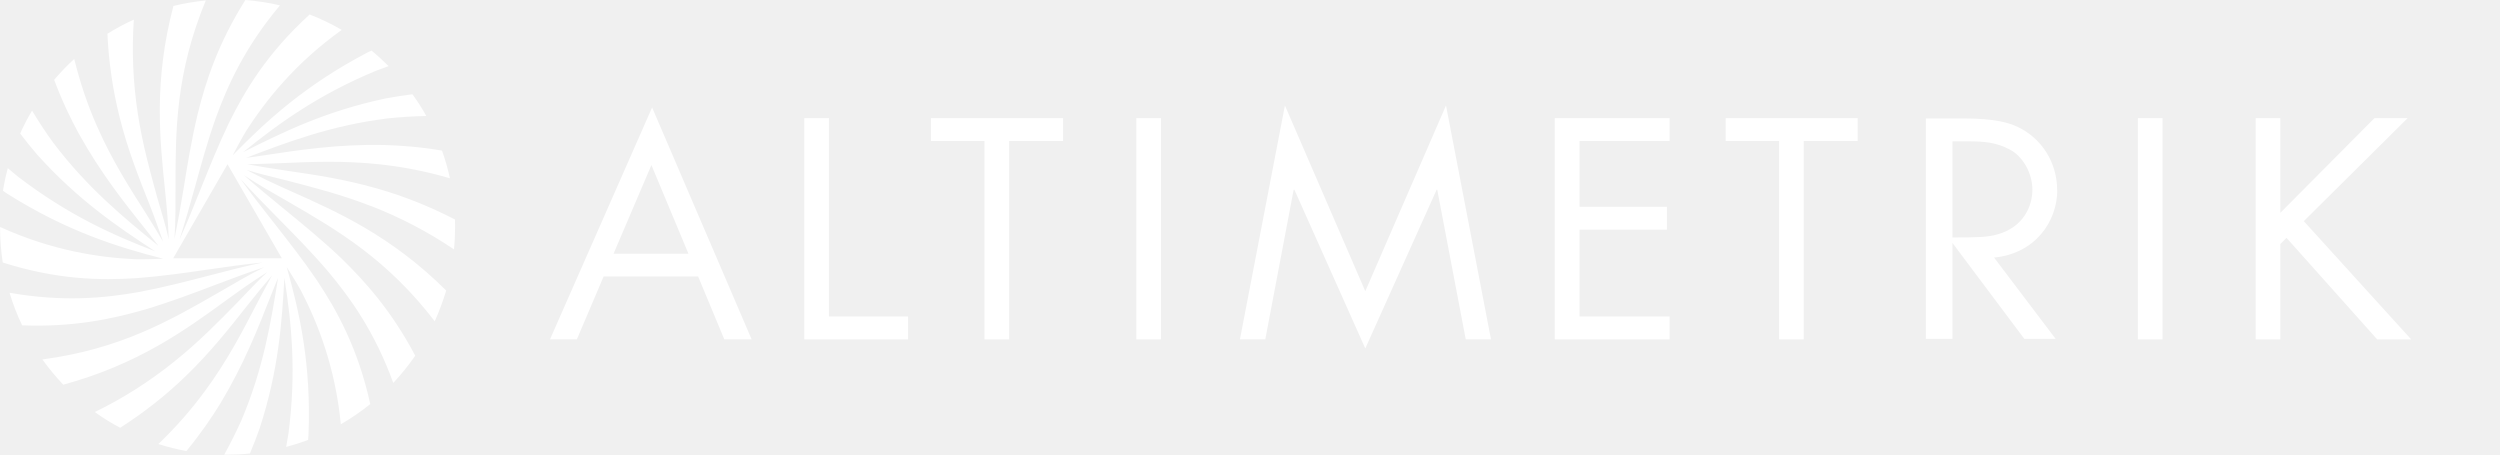
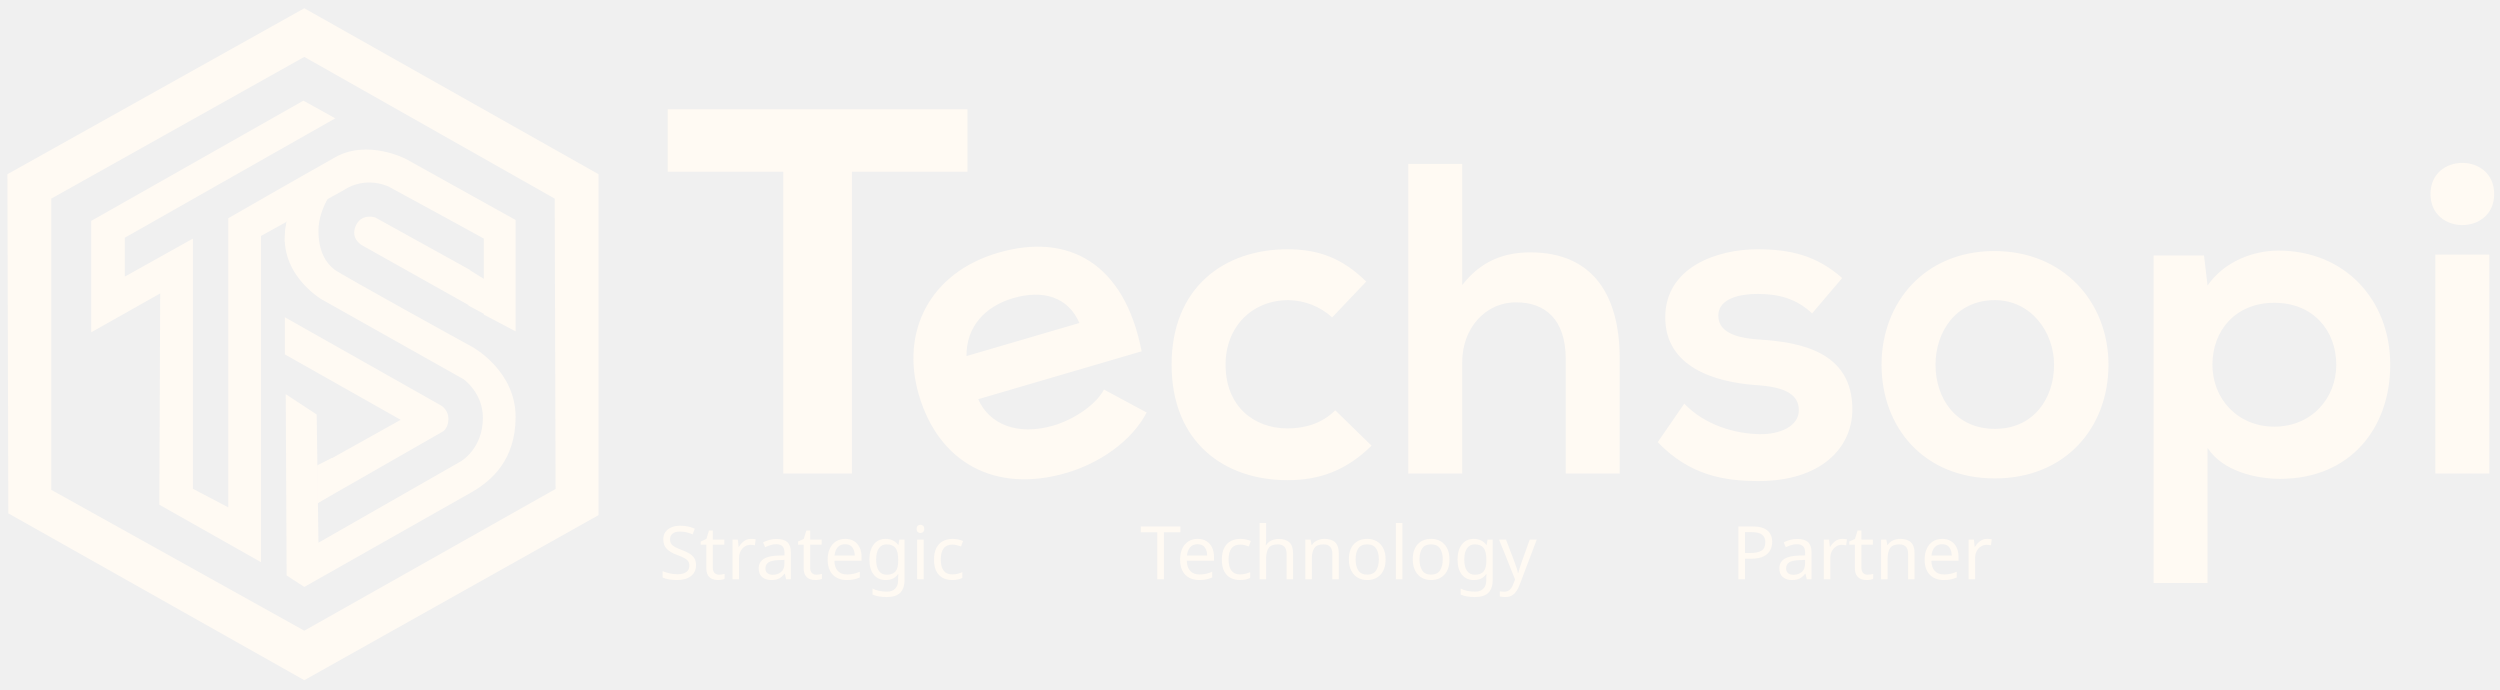
- <svg xmlns="http://www.w3.org/2000/svg" width="154" height="28" viewBox="0 0 154 28" fill="none">
-   <g clip-path="url(#clip0_4303_63)">
-     <path d="M120.273 8.706H121.223C122.295 8.706 122.979 8.785 123.785 9.202C124.598 9.613 125.195 10.656 125.195 11.685C125.195 12.714 124.634 13.988 123.058 14.434C122.475 14.607 121.892 14.628 120.273 14.628V8.713V8.706ZM126.721 11.721C126.721 10.023 125.785 8.526 124.281 7.814C123.771 7.576 122.929 7.296 120.95 7.296H118.633V20.875H120.273V14.967L124.699 20.875H126.627L122.835 15.866C125.39 15.621 126.728 13.614 126.728 11.714" fill="white" />
-     <path d="M37.795 15.629L40.127 10.167L42.408 15.629H37.795ZM33.873 20.904H35.535L37.183 17.032H43.005L44.617 20.904H46.301L40.17 6.619L33.88 20.904H33.873Z" fill="white" />
-     <path d="M51.064 7.276H49.545V20.905H55.935V19.494H51.064V7.276Z" fill="white" />
-     <path d="M57.347 8.686H60.643V20.905H62.161V8.686H65.486V7.276H57.347V8.686Z" fill="white" />
-     <path d="M71.517 7.276H69.999V20.905H71.517V7.276Z" fill="white" />
-     <path d="M84.102 17.939L79.151 6.497L76.38 20.904H77.942L79.69 11.686H79.734L84.102 21.465L88.498 11.686H88.534L90.29 20.904H91.845L89.074 6.497L84.102 17.939Z" fill="white" />
-     <path d="M95.773 20.905H102.847V19.494H97.299V14.148H102.681V12.737H97.299V8.686H102.847V7.276H95.773V20.905Z" fill="white" />
-     <path d="M106.301 8.686H109.589V20.905H111.108V8.686H114.432V7.276H106.301V8.686Z" fill="white" />
-     <path d="M133.213 7.276H131.694V20.905H133.213V7.276Z" fill="white" />
-     <path d="M146.267 7.276L140.467 13.112V7.276H138.949V20.905H140.467V15.033L140.849 14.652L146.433 20.905H148.527L141.914 13.623L148.311 7.276H146.267Z" fill="white" />
-     <path d="M17.361 15.911H10.668L14.015 10.118L17.361 15.911ZM22.844 12.687C24.665 13.392 26.356 14.277 27.968 15.364C28.011 14.91 28.033 14.45 28.033 13.982C28.033 13.831 28.033 13.68 28.026 13.521C26.464 12.716 24.866 12.075 23.211 11.607C21.204 11.032 19.369 10.765 17.591 10.506C16.749 10.384 16.03 10.262 15.224 10.118C15.915 10.103 16.526 10.082 17.246 10.053C19.181 9.967 21.189 9.88 23.478 10.132C24.895 10.29 26.306 10.571 27.716 10.981C27.587 10.398 27.428 9.83 27.227 9.276C25.823 9.038 24.615 8.959 23.607 8.93C20.801 8.88 18.462 9.233 16.195 9.578C15.785 9.643 15.159 9.722 15.159 9.722C17.663 8.772 20.39 7.721 23.909 7.29C24.629 7.218 25.406 7.16 26.262 7.146C26.003 6.678 25.716 6.232 25.406 5.807C24.816 5.879 24.262 5.973 23.744 6.066C20.052 6.851 17.462 8.124 14.972 9.377C17.217 7.563 19.62 5.836 23.139 4.368C23.398 4.267 23.665 4.174 23.938 4.073C23.6 3.742 23.255 3.418 22.887 3.116C22.801 3.159 22.715 3.202 22.628 3.238C18.793 5.246 16.382 7.47 14.331 9.571C14.389 9.463 14.936 8.427 15.166 8.06C16.368 6.189 18.189 3.886 21.052 1.842C20.419 1.475 19.764 1.159 19.074 0.892C16.476 3.26 15.101 5.548 14.108 7.563C13.446 8.938 12.906 10.29 12.381 11.593C11.971 12.622 11.532 13.709 11.057 14.759C11.395 13.709 11.698 12.636 12 11.557C12.381 10.175 12.77 8.743 13.288 7.282C14.029 5.239 15.094 2.893 17.246 0.331C16.555 0.166 15.842 0.058 15.116 0C13.446 2.648 12.683 4.98 12.18 7.009C11.798 8.607 11.546 10.139 11.309 11.622C11.129 12.73 10.964 13.629 10.748 14.709C10.82 13.579 10.812 12.629 10.812 11.463C10.812 8.031 10.827 4.505 12.676 0.029C12 0.094 11.331 0.209 10.683 0.367C9.467 4.973 9.834 8.535 10.172 11.78C10.287 12.91 10.352 13.644 10.395 14.745C10.179 13.773 9.971 13.176 9.69 12.183C9.244 10.564 8.776 8.88 8.488 6.987C8.193 5.059 8.114 3.152 8.243 1.209C7.682 1.461 7.135 1.756 6.617 2.08C6.696 3.843 6.948 5.541 7.366 7.21C7.869 9.233 8.56 10.96 9.222 12.629C9.539 13.421 9.769 14.119 10.05 14.889C9.69 14.291 9.388 13.773 8.999 13.162C7.956 11.528 6.876 9.837 5.955 7.729C5.379 6.426 4.926 5.059 4.573 3.634C4.134 4.03 3.724 4.462 3.336 4.915C3.832 6.246 4.365 7.333 4.847 8.218C6.207 10.672 7.682 12.521 9.114 14.313C9.373 14.637 9.755 15.141 9.755 15.141C7.682 13.45 5.408 11.607 3.271 8.779C2.846 8.196 2.415 7.549 1.976 6.815C1.702 7.268 1.458 7.736 1.242 8.225C1.601 8.7 1.954 9.132 2.299 9.535C4.825 12.334 7.222 13.953 9.553 15.479C6.862 14.443 4.17 13.219 1.134 10.902C0.918 10.729 0.702 10.55 0.479 10.355C0.371 10.765 0.277 11.183 0.205 11.607C0.205 11.658 0.191 11.701 0.184 11.751C0.263 11.802 0.342 11.859 0.421 11.917C4.077 14.227 7.214 15.213 10.057 15.939C9.935 15.939 8.762 15.99 8.33 15.968C6.113 15.867 3.206 15.436 0.004 13.982V14.004C0.004 14.738 0.061 15.464 0.169 16.17C3.516 17.235 6.185 17.278 8.423 17.134C9.942 17.019 11.381 16.81 12.777 16.609C13.871 16.45 15.029 16.285 16.181 16.17C15.101 16.4 14.022 16.673 12.935 16.961C11.546 17.321 10.114 17.695 8.589 17.983C6.452 18.364 3.89 18.616 0.587 18.033C0.795 18.724 1.055 19.401 1.364 20.041C4.494 20.163 6.891 19.652 8.898 19.077C10.474 18.609 11.928 18.055 13.331 17.523C14.382 17.127 15.238 16.803 16.282 16.457C15.267 16.961 14.454 17.451 13.446 18.033C10.467 19.746 7.416 21.502 2.609 22.142C3.005 22.689 3.436 23.207 3.897 23.697C8.495 22.445 11.395 20.351 14.029 18.429C14.95 17.76 15.555 17.343 16.476 16.753C15.742 17.429 15.332 17.911 14.612 18.645C13.432 19.847 12.216 21.092 10.719 22.286C9.193 23.51 7.589 24.532 5.84 25.381C6.336 25.74 6.862 26.064 7.402 26.352C8.884 25.402 10.237 24.337 11.467 23.143C12.964 21.696 14.116 20.235 15.231 18.825C15.756 18.156 16.224 17.595 16.756 16.968C16.418 17.58 16.138 18.113 15.799 18.753C14.907 20.473 13.979 22.258 12.611 24.107C11.77 25.258 10.812 26.338 9.755 27.352C10.316 27.532 10.892 27.676 11.482 27.784C12.388 26.683 13.065 25.683 13.59 24.826C15.037 22.423 15.9 20.214 16.735 18.084C16.886 17.695 17.131 17.112 17.131 17.112C16.699 19.753 16.253 22.646 14.864 25.906C14.569 26.561 14.223 27.266 13.813 28.007C13.878 28.007 13.943 28.007 14.008 28.007C14.475 28.007 14.943 27.986 15.396 27.935C15.627 27.388 15.828 26.863 16.001 26.366C17.167 22.776 17.361 19.897 17.519 17.112C17.965 19.962 18.26 22.905 17.771 26.69C17.728 26.964 17.677 27.244 17.627 27.532C18.052 27.417 18.469 27.288 18.879 27.137C18.915 27.122 18.951 27.108 18.98 27.093C18.987 27 18.994 26.899 19.002 26.805C19.181 22.481 18.462 19.278 17.663 16.45C17.728 16.558 18.354 17.544 18.555 17.933C19.577 19.904 20.657 22.632 20.995 26.136C21.628 25.769 22.24 25.352 22.808 24.891C22.053 21.459 20.758 19.127 19.52 17.263C18.663 16.004 17.764 14.86 16.893 13.752C16.209 12.881 15.483 11.96 14.813 11.024C15.555 11.838 16.332 12.636 17.123 13.435C18.131 14.457 19.174 15.508 20.182 16.688C21.578 18.35 23.082 20.437 24.226 23.589C24.715 23.064 25.169 22.502 25.579 21.912C24.118 19.142 22.477 17.321 20.98 15.867C19.786 14.738 18.584 13.759 17.419 12.809C16.548 12.097 15.842 11.514 15.022 10.787C15.965 11.413 16.8 11.874 17.807 12.456C20.779 14.176 23.823 15.947 26.781 19.789C27.054 19.178 27.291 18.544 27.486 17.897C24.104 14.536 20.837 13.075 17.857 11.751C16.821 11.291 16.152 10.967 15.181 10.463C16.13 10.758 16.756 10.88 17.75 11.14C19.376 11.564 21.067 11.996 22.852 12.694" fill="white" />
-   </g>
+ <svg xmlns="http://www.w3.org/2000/svg" width="2364" height="652" viewBox="0 0 2364 652">
  <defs>
-     <clipPath id="clip0_4303_63">
-       <rect width="153.795" height="28" fill="white" />
-     </clipPath>
+     <style>
+       .cls-1, .cls-3 {
+         fill: #fffaf3;
+       }
+ 
+       .cls-1, .cls-2 {
+         fill-rule: evenodd;
+       }
+ 
+       .cls-2 {
+         fill: none;
+         stroke: #fffaf3;
+         stroke-width: 8px;
+       }
+ 
+       .cls-3 {
+         font-size: 59.272px;
+         font-family: "Nexa Book";
+         text-transform: uppercase;
+       }
+     </style>
  </defs>
+   <path class="cls-1" d="M313.668,181.286c-0.027.722-12.541,17.392-12.541,36.785s6.758,30.271,15.049,36.785c5.963,4.684,126.18,70.977,129.584,72.734s41.918,24.045,41.8,66.882c-0.111,40.609-22.822,60.219-41.8,71.062s-158.009,89.455-158.009,89.455l-16.72-10.868L270.2,372.735l29.26,19.229,1.672,121.224,134.6-76.915s20.757-11.712,20.9-40.965c0.117-23.978-18.392-36.785-18.392-36.785L304.472,283.281s-44.642-25.7-33.441-72.735C282.6,161.986,313.9,174.91,313.668,181.286ZM444,289L342.929,232.283s-11.839-5.846-6.688-18.392,18.392-8.361,18.392-8.361L444,255v34Z" />
+   <path id="Shape_2_copy" data-name="Shape 2 copy" class="cls-1" d="M301,212s1.463-13.145,8-23c-25.227,13.707-33.815,19.08-38,21-1.541,6.469-1.683,18.732-1.683,18.732Zm142,77,15,8V264l-14.926-9.266Z" />
+   <path class="cls-1" d="M287.751,12.408L561.968,167.073v317.69L287.751,638.592,11.862,483.091,11.026,167.073ZM44.468,185.466L287.751,49.193,528.527,185.466,529.363,464.7,287.751,600.971,44.468,465.534V185.466Zm41.8,23.408v105.34l65.21-36.785-0.836,199.81,96.143,54.341V223.087l78.586-43.474s17.792-13.314,41.8-3.344c38.4,20.766,90.291,49.326,90.291,49.326v71.873l30.1,15.884V208.038L383.894,150.353s-36.126-18.965-66.882-1.673c-33.956,19.092-101.159,57.686-101.159,57.686V479.747L182.412,462.19V225.6l-64.374,35.949V224.759L317.012,111.9l-30.1-16.72ZM269.359,300v35.113L378.878,396.98,300,441v35l119.007-68.151s5.016-3.089,5.016-11.7a14.969,14.969,0,0,0-6.688-12.54Z" />
+   <path id="Shape_1_copy_2" data-name="Shape 1 copy 2" class="cls-1" d="M314,467l-14,9V440l14-7v34Z" />
+   <path id="Shape_1_copy" data-name="Shape 1 copy" class="cls-2" d="M287.751,12.408L561.968,167.073v317.69L287.751,638.592,11.862,483.091,11.026,167.073ZM44.468,185.466L287.751,49.193,528.527,185.466,529.363,464.7,287.751,600.971,44.468,465.534V185.466Z" />
+   <text id="Strategic" class="cls-3" transform="translate(623.016 547.78) scale(1.181)">Strategic</text>
+   <text id="Technology" class="cls-3" transform="translate(1078.017 547.78) scale(1.181)">Technology</text>
+   <text id="Partner" class="cls-3" transform="translate(1637.016 547.78) scale(1.181)">Partner</text>
+   <path id="Techsopi_copy" data-name="Techsopi copy" class="cls-1" d="M740.626,447.78h64.956V162.368H914.826V103.317H631.382v59.051H740.626V447.78Zm522-59.814c-12.55,12.549-28.86,17.15-45.17,17.15-31.79,0-58.56-20.914-58.56-60.232,0-35.972,25.09-61.069,59.39-61.069a62.64,62.64,0,0,1,41.41,16.313l32.21-33.881c-22.59-22.168-45.17-30.534-74.45-30.534-59.82,0-109.59,35.972-109.59,109.171s49.77,109.17,109.59,109.17c30.53,0,55.63-9.2,79.47-32.626Zm69.01-232.98V447.78h51.03V342.374c0-30.953,20.92-56.467,51.03-56.467,27.19,0,46.85,15.894,46.85,53.539V447.78h51.03V339.028c0-60.65-25.93-100.387-84.49-100.387-23.43,0-46.01,7.111-64.42,30.953V154.986h-51.03ZM1741.97,262.9c-23.84-20.914-48.1-27.188-80.31-27.188-37.65,0-87,16.731-87,64.415,0,46.847,46.43,61.068,85.33,64,29.28,1.673,40.99,9.621,40.99,23.842,0,15.058-17.99,23-37.23,22.587-23-.418-51.45-8.365-71.11-28.861l-25.09,36.39c30.11,31.371,62.74,36.809,95.36,36.809,58.98,0,88.68-31.371,88.68-67.761,0-54.8-49.36-63.579-88.26-66.088-26.35-1.673-38.48-9.2-38.48-22.587,0-12.967,13.39-20.5,37.65-20.5,19.66,0,36.39,4.6,51.03,18.4Zm143.88-25.515c-65.67,0-106.66,48.521-106.66,107.5,0,59.395,40.16,107.5,107.08,107.5s107.5-48.1,107.5-107.5C1993.77,285.907,1951.52,237.386,1885.85,237.386Zm0.42,46.429c34.3,0,56.05,30.116,56.05,61.069,0,31.37-18.82,60.65-56.05,60.65s-56.05-29.28-56.05-60.65C1830.22,313.931,1849.46,283.815,1886.27,283.815Zm264.35,119.627c-34.72,0-58.56-26.351-58.56-58.558s21.75-58.559,58.56-58.559,58.56,26.351,58.56,58.559S2185.34,403.442,2150.62,403.442ZM2087.46,551.31V423.52c14.64,22.587,46.85,29.279,68.6,29.279,66.08,0,104.15-47.683,104.15-107.915,0-60.651-42.25-107.916-105.83-107.916-23.42,0-51.03,10.039-66.92,33.044l-3.35-28.443h-47.68V551.31h51.03ZM2353.9,240.733V447.78h-51.03V240.733h51.03Zm-55.63-57.3c0-39.2,60.23-39.2,60.23,0S2298.27,222.625,2298.27,183.429ZM1079.53,332.2c-16.24-83.72-69.58-112.549-135.816-93.144-64.224,18.817-92.466,74.165-74.824,134.375,18.582,63.422,71.472,93.691,139.71,73.7,30.11-8.821,61.17-29.254,75.69-57.046l-40.37-21.734c-7.82,14.934-29.51,28.7-47.571,33.989-34.521,10.114-60.97-1.315-71.355-24.859Zm-165.612,4.5c-0.3-27.807,17.611-47,44.1-54.765,28.1-8.232,51.929-1.268,62.669,23.481Z" />
</svg>
